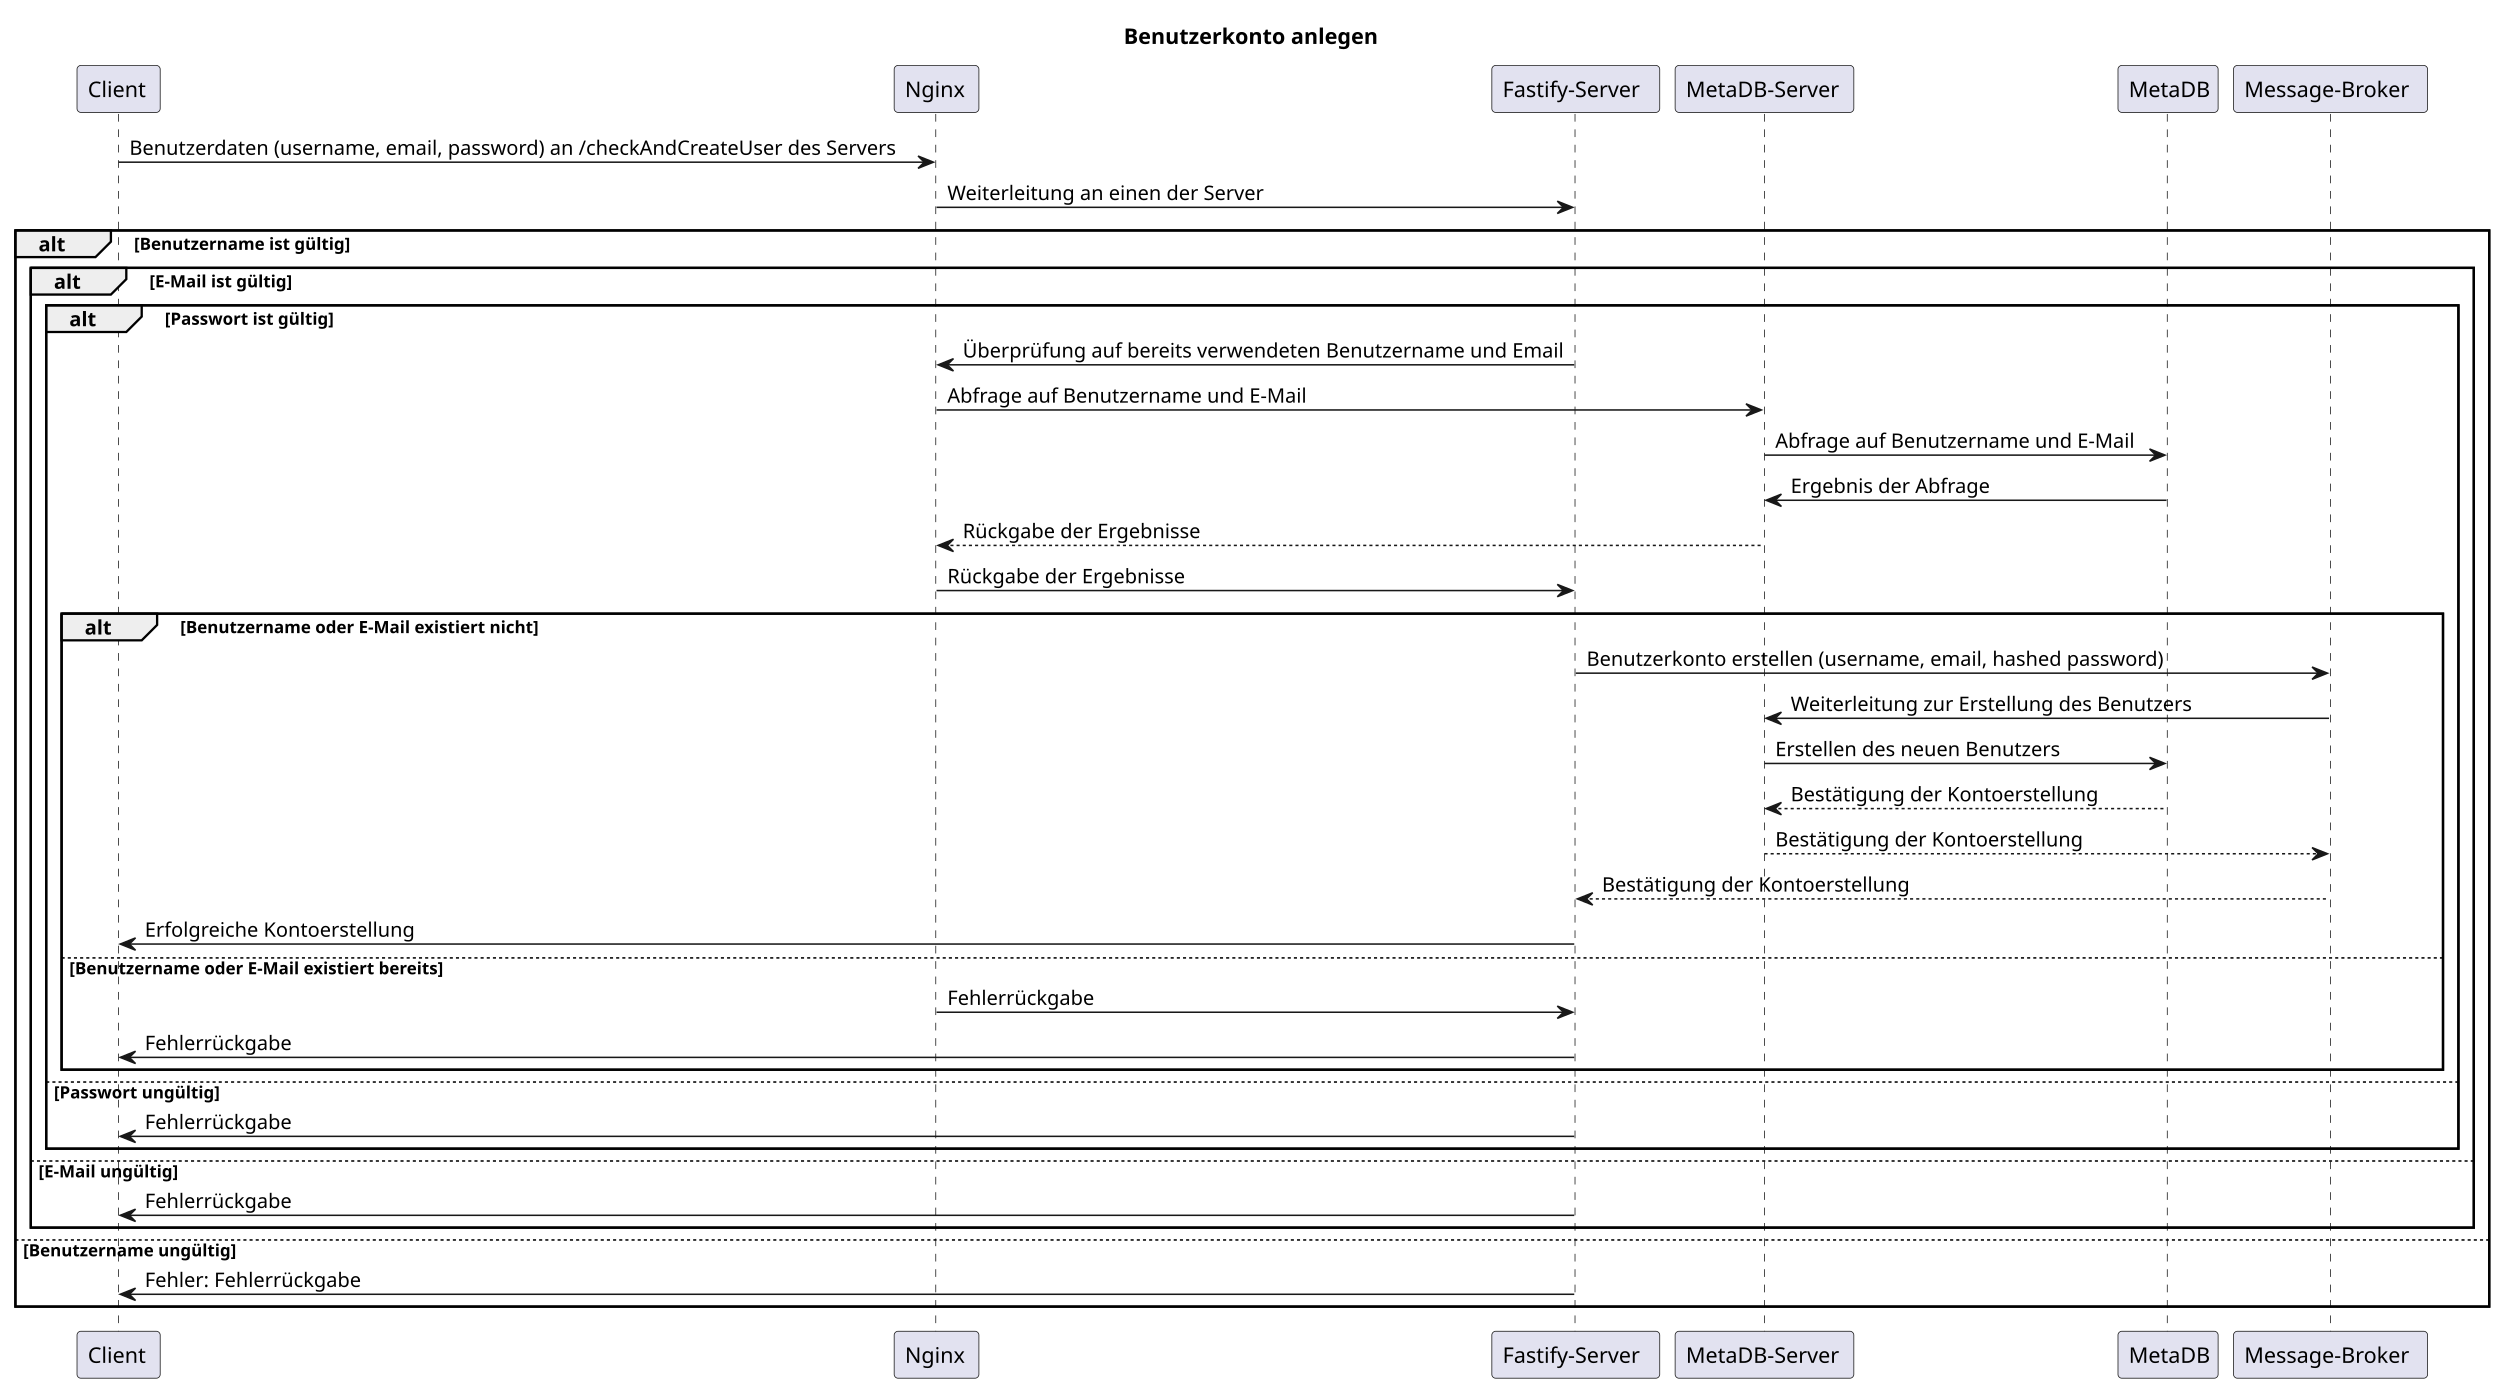
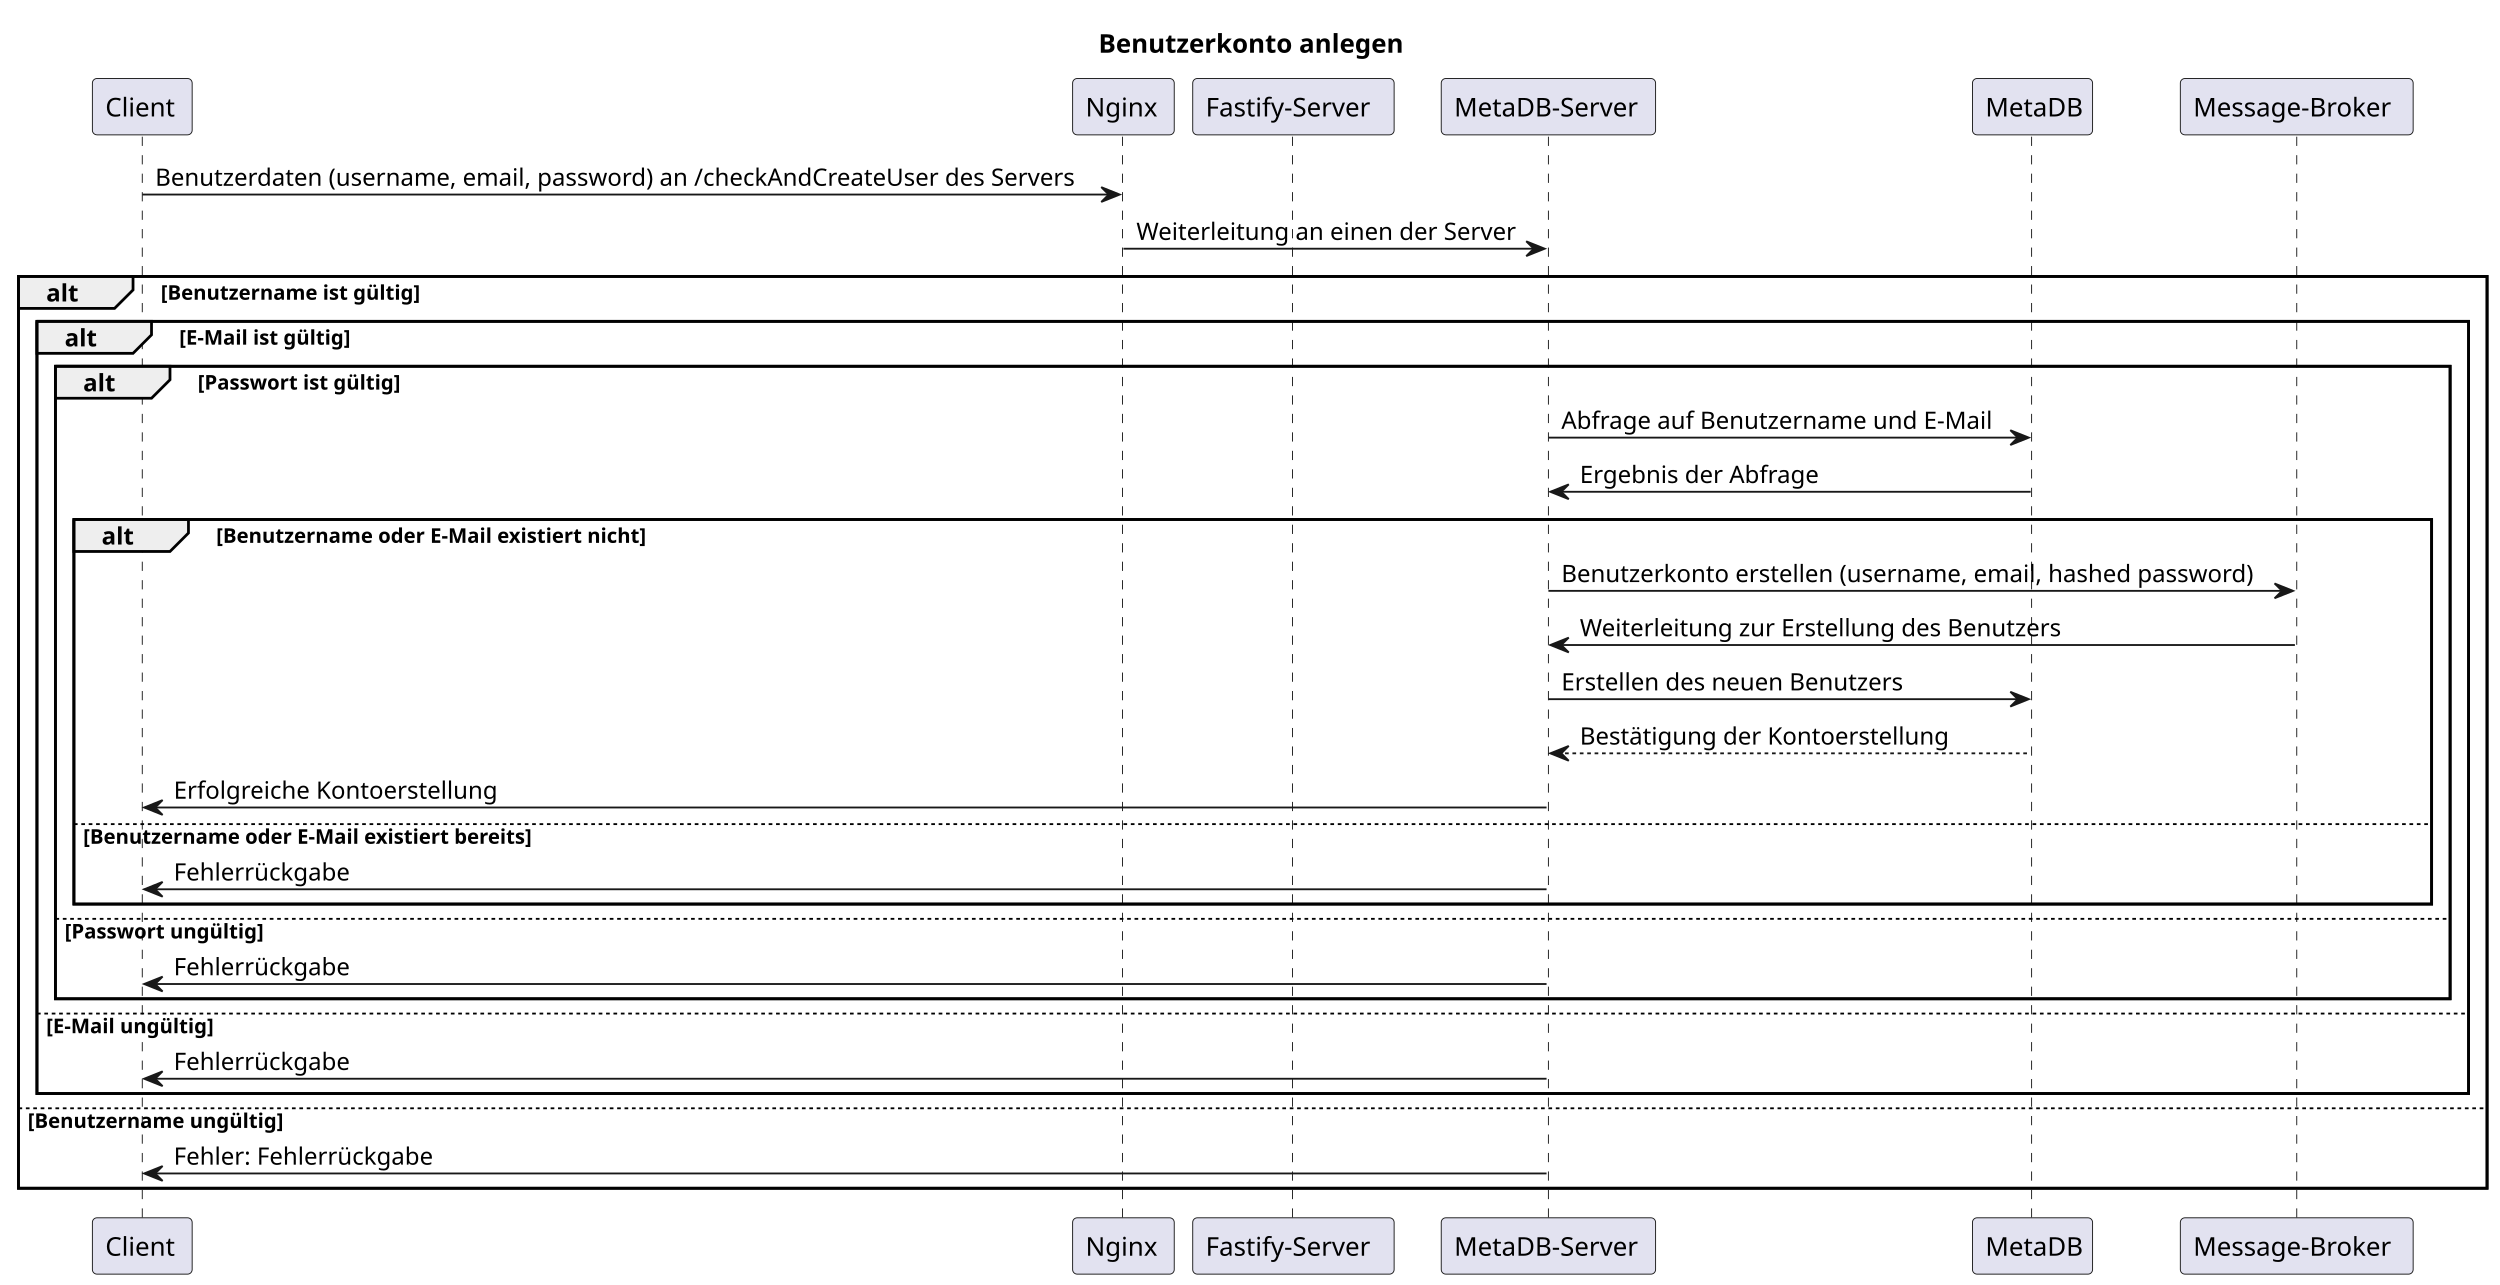
- <svg xmlns="http://www.w3.org/2000/svg" contentStyleType="text/css" height="900px" preserveAspectRatio="none" style="width:1623px;height:900px;background:#FFFFFF;" version="1.1" viewBox="0 0 1623 900" width="1623px" zoomAndPan="magnify">
+ <svg xmlns="http://www.w3.org/2000/svg" contentStyleType="text/css" height="695px" preserveAspectRatio="none" style="width:1353px;height:695px;background:#FFFFFF;" version="1.1" viewBox="0 0 1353 695" width="1353px" zoomAndPan="magnify">
  <defs />
  <g>
-     <text fill="#000000" font-family="sans-serif" font-size="14" font-weight="bold" lengthAdjust="spacing" textLength="166" x="729.5" y="28.535">Benutzerkonto anlegen</text>
-     <rect fill="none" height="698.652" style="stroke:#000000;stroke-width:1.5;" width="1606" x="10" y="149.598" />
-     <rect fill="none" height="623.076" style="stroke:#000000;stroke-width:1.5;" width="1586" x="20" y="173.908" />
-     <rect fill="none" height="547.5" style="stroke:#000000;stroke-width:1.5;" width="1566" x="30" y="198.219" />
-     <rect fill="none" height="296.06" style="stroke:#000000;stroke-width:1.5;" width="1546" x="40" y="398.393" />
-     <line style="stroke:#181818;stroke-width:0.5;stroke-dasharray:5.0,5.0;" x1="77" x2="77" y1="73.977" y2="865.25" />
-     <line style="stroke:#181818;stroke-width:0.5;stroke-dasharray:5.0,5.0;" x1="607.5" x2="607.5" y1="73.977" y2="865.25" />
-     <line style="stroke:#181818;stroke-width:0.5;stroke-dasharray:5.0,5.0;" x1="1022.5" x2="1022.5" y1="73.977" y2="865.25" />
-     <line style="stroke:#181818;stroke-width:0.5;stroke-dasharray:5.0,5.0;" x1="1145.5" x2="1145.5" y1="73.977" y2="865.25" />
-     <line style="stroke:#181818;stroke-width:0.5;stroke-dasharray:5.0,5.0;" x1="1407" x2="1407" y1="73.977" y2="865.25" />
-     <line style="stroke:#181818;stroke-width:0.5;stroke-dasharray:5.0,5.0;" x1="1513" x2="1513" y1="73.977" y2="865.25" />
+     <text fill="#000000" font-family="sans-serif" font-size="14" font-weight="bold" lengthAdjust="spacing" textLength="166" x="594.5" y="28.535">Benutzerkonto anlegen</text>
+     <rect fill="none" height="493.478" style="stroke:#000000;stroke-width:1.5;" width="1336" x="10" y="149.598" />
+     <rect fill="none" height="417.902" style="stroke:#000000;stroke-width:1.5;" width="1316" x="20" y="173.908" />
+     <rect fill="none" height="342.326" style="stroke:#000000;stroke-width:1.5;" width="1296" x="30" y="198.219" />
+     <rect fill="none" height="208.129" style="stroke:#000000;stroke-width:1.5;" width="1276" x="40" y="281.15" />
+     <line style="stroke:#181818;stroke-width:0.5;stroke-dasharray:5.0,5.0;" x1="77" x2="77" y1="73.977" y2="660.076" />
+     <line style="stroke:#181818;stroke-width:0.5;stroke-dasharray:5.0,5.0;" x1="607.5" x2="607.5" y1="73.977" y2="660.076" />
+     <line style="stroke:#181818;stroke-width:0.5;stroke-dasharray:5.0,5.0;" x1="699.5" x2="699.5" y1="73.977" y2="660.076" />
+     <line style="stroke:#181818;stroke-width:0.5;stroke-dasharray:5.0,5.0;" x1="838" x2="838" y1="73.977" y2="660.076" />
+     <line style="stroke:#181818;stroke-width:0.5;stroke-dasharray:5.0,5.0;" x1="1099.5" x2="1099.5" y1="73.977" y2="660.076" />
+     <line style="stroke:#181818;stroke-width:0.5;stroke-dasharray:5.0,5.0;" x1="1243" x2="1243" y1="73.977" y2="660.076" />
    <rect fill="#E2E2F0" height="30.488" rx="2.5" ry="2.5" style="stroke:#181818;stroke-width:0.5;" width="54" x="50" y="42.488" />
    <text fill="#000000" font-family="sans-serif" font-size="14" lengthAdjust="spacing" textLength="40" x="57" y="63.023">Client</text>
-     <rect fill="#E2E2F0" height="30.488" rx="2.5" ry="2.5" style="stroke:#181818;stroke-width:0.5;" width="54" x="50" y="864.25" />
-     <text fill="#000000" font-family="sans-serif" font-size="14" lengthAdjust="spacing" textLength="40" x="57" y="884.785">Client</text>
+     <rect fill="#E2E2F0" height="30.488" rx="2.5" ry="2.5" style="stroke:#181818;stroke-width:0.5;" width="54" x="50" y="659.076" />
+     <text fill="#000000" font-family="sans-serif" font-size="14" lengthAdjust="spacing" textLength="40" x="57" y="679.611">Client</text>
    <rect fill="#E2E2F0" height="30.488" rx="2.5" ry="2.5" style="stroke:#181818;stroke-width:0.5;" width="55" x="580.5" y="42.488" />
    <text fill="#000000" font-family="sans-serif" font-size="14" lengthAdjust="spacing" textLength="41" x="587.5" y="63.023">Nginx</text>
-     <rect fill="#E2E2F0" height="30.488" rx="2.5" ry="2.5" style="stroke:#181818;stroke-width:0.5;" width="55" x="580.5" y="864.25" />
-     <text fill="#000000" font-family="sans-serif" font-size="14" lengthAdjust="spacing" textLength="41" x="587.5" y="884.785">Nginx</text>
-     <rect fill="#E2E2F0" height="30.488" rx="2.5" ry="2.5" style="stroke:#181818;stroke-width:0.5;" width="109" x="968.5" y="42.488" />
-     <text fill="#000000" font-family="sans-serif" font-size="14" lengthAdjust="spacing" textLength="95" x="975.5" y="63.023">Fastify-Server</text>
-     <rect fill="#E2E2F0" height="30.488" rx="2.5" ry="2.5" style="stroke:#181818;stroke-width:0.5;" width="109" x="968.5" y="864.25" />
-     <text fill="#000000" font-family="sans-serif" font-size="14" lengthAdjust="spacing" textLength="95" x="975.5" y="884.785">Fastify-Server</text>
-     <rect fill="#E2E2F0" height="30.488" rx="2.5" ry="2.5" style="stroke:#181818;stroke-width:0.5;" width="116" x="1087.5" y="42.488" />
-     <text fill="#000000" font-family="sans-serif" font-size="14" lengthAdjust="spacing" textLength="102" x="1094.5" y="63.023">MetaDB-Server</text>
-     <rect fill="#E2E2F0" height="30.488" rx="2.5" ry="2.5" style="stroke:#181818;stroke-width:0.5;" width="116" x="1087.5" y="864.25" />
-     <text fill="#000000" font-family="sans-serif" font-size="14" lengthAdjust="spacing" textLength="102" x="1094.5" y="884.785">MetaDB-Server</text>
-     <rect fill="#E2E2F0" height="30.488" rx="2.5" ry="2.5" style="stroke:#181818;stroke-width:0.5;" width="65" x="1375" y="42.488" />
-     <text fill="#000000" font-family="sans-serif" font-size="14" lengthAdjust="spacing" textLength="51" x="1382" y="63.023">MetaDB</text>
-     <rect fill="#E2E2F0" height="30.488" rx="2.5" ry="2.5" style="stroke:#181818;stroke-width:0.5;" width="65" x="1375" y="864.25" />
-     <text fill="#000000" font-family="sans-serif" font-size="14" lengthAdjust="spacing" textLength="51" x="1382" y="884.785">MetaDB</text>
-     <rect fill="#E2E2F0" height="30.488" rx="2.5" ry="2.5" style="stroke:#181818;stroke-width:0.5;" width="126" x="1450" y="42.488" />
-     <text fill="#000000" font-family="sans-serif" font-size="14" lengthAdjust="spacing" textLength="112" x="1457" y="63.023">Message-Broker</text>
-     <rect fill="#E2E2F0" height="30.488" rx="2.5" ry="2.5" style="stroke:#181818;stroke-width:0.5;" width="126" x="1450" y="864.25" />
-     <text fill="#000000" font-family="sans-serif" font-size="14" lengthAdjust="spacing" textLength="112" x="1457" y="884.785">Message-Broker</text>
+     <rect fill="#E2E2F0" height="30.488" rx="2.5" ry="2.5" style="stroke:#181818;stroke-width:0.5;" width="55" x="580.5" y="659.076" />
+     <text fill="#000000" font-family="sans-serif" font-size="14" lengthAdjust="spacing" textLength="41" x="587.5" y="679.611">Nginx</text>
+     <rect fill="#E2E2F0" height="30.488" rx="2.5" ry="2.5" style="stroke:#181818;stroke-width:0.5;" width="109" x="645.5" y="42.488" />
+     <text fill="#000000" font-family="sans-serif" font-size="14" lengthAdjust="spacing" textLength="95" x="652.5" y="63.023">Fastify-Server</text>
+     <rect fill="#E2E2F0" height="30.488" rx="2.5" ry="2.5" style="stroke:#181818;stroke-width:0.5;" width="109" x="645.5" y="659.076" />
+     <text fill="#000000" font-family="sans-serif" font-size="14" lengthAdjust="spacing" textLength="95" x="652.5" y="679.611">Fastify-Server</text>
+     <rect fill="#E2E2F0" height="30.488" rx="2.5" ry="2.5" style="stroke:#181818;stroke-width:0.5;" width="116" x="780" y="42.488" />
+     <text fill="#000000" font-family="sans-serif" font-size="14" lengthAdjust="spacing" textLength="102" x="787" y="63.023">MetaDB-Server</text>
+     <rect fill="#E2E2F0" height="30.488" rx="2.5" ry="2.5" style="stroke:#181818;stroke-width:0.5;" width="116" x="780" y="659.076" />
+     <text fill="#000000" font-family="sans-serif" font-size="14" lengthAdjust="spacing" textLength="102" x="787" y="679.611">MetaDB-Server</text>
+     <rect fill="#E2E2F0" height="30.488" rx="2.5" ry="2.5" style="stroke:#181818;stroke-width:0.5;" width="65" x="1067.5" y="42.488" />
+     <text fill="#000000" font-family="sans-serif" font-size="14" lengthAdjust="spacing" textLength="51" x="1074.5" y="63.023">MetaDB</text>
+     <rect fill="#E2E2F0" height="30.488" rx="2.5" ry="2.5" style="stroke:#181818;stroke-width:0.5;" width="65" x="1067.5" y="659.076" />
+     <text fill="#000000" font-family="sans-serif" font-size="14" lengthAdjust="spacing" textLength="51" x="1074.5" y="679.611">MetaDB</text>
+     <rect fill="#E2E2F0" height="30.488" rx="2.5" ry="2.5" style="stroke:#181818;stroke-width:0.5;" width="126" x="1180" y="42.488" />
+     <text fill="#000000" font-family="sans-serif" font-size="14" lengthAdjust="spacing" textLength="112" x="1187" y="63.023">Message-Broker</text>
+     <rect fill="#E2E2F0" height="30.488" rx="2.5" ry="2.5" style="stroke:#181818;stroke-width:0.5;" width="126" x="1180" y="659.076" />
+     <text fill="#000000" font-family="sans-serif" font-size="14" lengthAdjust="spacing" textLength="112" x="1187" y="679.611">Message-Broker</text>
    <polygon fill="#181818" points="596,101.287,606,105.287,596,109.287,600,105.287" style="stroke:#181818;stroke-width:1.0;" />
    <line style="stroke:#181818;stroke-width:1.0;" x1="77" x2="602" y1="105.287" y2="105.287" />
    <text fill="#000000" font-family="sans-serif" font-size="13" lengthAdjust="spacing" textLength="507" x="84" y="100.545">Benutzerdaten (username, email, password) an /checkAndCreateUser des Servers</text>
-     <polygon fill="#181818" points="1011,130.598,1021,134.598,1011,138.598,1015,134.598" style="stroke:#181818;stroke-width:1.0;" />
-     <line style="stroke:#181818;stroke-width:1.0;" x1="608" x2="1017" y1="134.598" y2="134.598" />
+     <polygon fill="#181818" points="826,130.598,836,134.598,826,138.598,830,134.598" style="stroke:#181818;stroke-width:1.0;" />
+     <line style="stroke:#181818;stroke-width:1.0;" x1="608" x2="832" y1="134.598" y2="134.598" />
    <text fill="#000000" font-family="sans-serif" font-size="13" lengthAdjust="spacing" textLength="206" x="615" y="129.856">Weiterleitung an einen der Server</text>
    <path d="M10,149.598 L72,149.598 L72,156.908 L62,166.908 L10,166.908 L10,149.598 " fill="#EEEEEE" style="stroke:#000000;stroke-width:1.5;" />
-     <rect fill="none" height="698.652" style="stroke:#000000;stroke-width:1.5;" width="1606" x="10" y="149.598" />
+     <rect fill="none" height="493.478" style="stroke:#000000;stroke-width:1.5;" width="1336" x="10" y="149.598" />
    <text fill="#000000" font-family="sans-serif" font-size="13" font-weight="bold" lengthAdjust="spacing" textLength="17" x="25" y="163.166">alt</text>
    <text fill="#000000" font-family="sans-serif" font-size="11" font-weight="bold" lengthAdjust="spacing" textLength="141" x="87" y="162.232">[Benutzername ist gültig]</text>
    <path d="M20,173.908 L82,173.908 L82,181.219 L72,191.219 L20,191.219 L20,173.908 " fill="#EEEEEE" style="stroke:#000000;stroke-width:1.5;" />
-     <rect fill="none" height="623.076" style="stroke:#000000;stroke-width:1.5;" width="1586" x="20" y="173.908" />
+     <rect fill="none" height="417.902" style="stroke:#000000;stroke-width:1.5;" width="1316" x="20" y="173.908" />
    <text fill="#000000" font-family="sans-serif" font-size="13" font-weight="bold" lengthAdjust="spacing" textLength="17" x="35" y="187.477">alt</text>
    <text fill="#000000" font-family="sans-serif" font-size="11" font-weight="bold" lengthAdjust="spacing" textLength="101" x="97" y="186.543">[E-Mail ist gültig]</text>
    <path d="M30,198.219 L92,198.219 L92,205.529 L82,215.529 L30,215.529 L30,198.219 " fill="#EEEEEE" style="stroke:#000000;stroke-width:1.5;" />
-     <rect fill="none" height="547.5" style="stroke:#000000;stroke-width:1.5;" width="1566" x="30" y="198.219" />
+     <rect fill="none" height="342.326" style="stroke:#000000;stroke-width:1.5;" width="1296" x="30" y="198.219" />
    <text fill="#000000" font-family="sans-serif" font-size="13" font-weight="bold" lengthAdjust="spacing" textLength="17" x="45" y="211.787">alt</text>
    <text fill="#000000" font-family="sans-serif" font-size="11" font-weight="bold" lengthAdjust="spacing" textLength="113" x="107" y="210.853">[Passwort ist gültig]</text>
-     <polygon fill="#181818" points="619,232.84,609,236.84,619,240.84,615,236.84" style="stroke:#181818;stroke-width:1.0;" />
-     <line style="stroke:#181818;stroke-width:1.0;" x1="613" x2="1022" y1="236.84" y2="236.84" />
-     <text fill="#000000" font-family="sans-serif" font-size="13" lengthAdjust="spacing" textLength="391" x="625" y="232.098">Überprüfung auf bereits verwendeten Benutzername und Email</text>
-     <polygon fill="#181818" points="1133.5,262.15,1143.5,266.15,1133.5,270.15,1137.5,266.15" style="stroke:#181818;stroke-width:1.0;" />
-     <line style="stroke:#181818;stroke-width:1.0;" x1="608" x2="1139.5" y1="266.15" y2="266.15" />
-     <text fill="#000000" font-family="sans-serif" font-size="13" lengthAdjust="spacing" textLength="238" x="615" y="261.408">Abfrage auf Benutzername und E-Mail</text>
-     <polygon fill="#181818" points="1395.5,291.461,1405.5,295.461,1395.5,299.461,1399.5,295.461" style="stroke:#181818;stroke-width:1.0;" />
-     <line style="stroke:#181818;stroke-width:1.0;" x1="1145.5" x2="1401.5" y1="295.461" y2="295.461" />
-     <text fill="#000000" font-family="sans-serif" font-size="13" lengthAdjust="spacing" textLength="238" x="1152.5" y="290.719">Abfrage auf Benutzername und E-Mail</text>
-     <polygon fill="#181818" points="1156.5,320.772,1146.5,324.772,1156.5,328.772,1152.5,324.772" style="stroke:#181818;stroke-width:1.0;" />
-     <line style="stroke:#181818;stroke-width:1.0;" x1="1150.5" x2="1406.5" y1="324.772" y2="324.772" />
-     <text fill="#000000" font-family="sans-serif" font-size="13" lengthAdjust="spacing" textLength="131" x="1162.5" y="320.029">Ergebnis der Abfrage</text>
-     <polygon fill="#181818" points="619,350.082,609,354.082,619,358.082,615,354.082" style="stroke:#181818;stroke-width:1.0;" />
-     <line style="stroke:#181818;stroke-width:1.0;stroke-dasharray:2.0,2.0;" x1="613" x2="1144.5" y1="354.082" y2="354.082" />
-     <text fill="#000000" font-family="sans-serif" font-size="13" lengthAdjust="spacing" textLength="157" x="625" y="349.34">Rückgabe der Ergebnisse</text>
-     <polygon fill="#181818" points="1011,379.393,1021,383.393,1011,387.393,1015,383.393" style="stroke:#181818;stroke-width:1.0;" />
-     <line style="stroke:#181818;stroke-width:1.0;" x1="608" x2="1017" y1="383.393" y2="383.393" />
-     <text fill="#000000" font-family="sans-serif" font-size="13" lengthAdjust="spacing" textLength="157" x="615" y="378.65">Rückgabe der Ergebnisse</text>
-     <path d="M40,398.393 L102,398.393 L102,405.703 L92,415.703 L40,415.703 L40,398.393 " fill="#EEEEEE" style="stroke:#000000;stroke-width:1.5;" />
-     <rect fill="none" height="296.06" style="stroke:#000000;stroke-width:1.5;" width="1546" x="40" y="398.393" />
-     <text fill="#000000" font-family="sans-serif" font-size="13" font-weight="bold" lengthAdjust="spacing" textLength="17" x="55" y="411.961">alt</text>
-     <text fill="#000000" font-family="sans-serif" font-size="11" font-weight="bold" lengthAdjust="spacing" textLength="238" x="117" y="411.027">[Benutzername oder E-Mail existiert nicht]</text>
-     <polygon fill="#181818" points="1501,433.014,1511,437.014,1501,441.014,1505,437.014" style="stroke:#181818;stroke-width:1.0;" />
-     <line style="stroke:#181818;stroke-width:1.0;" x1="1023" x2="1507" y1="437.014" y2="437.014" />
-     <text fill="#000000" font-family="sans-serif" font-size="13" lengthAdjust="spacing" textLength="381" x="1030" y="432.272">Benutzerkonto erstellen (username, email, hashed password)</text>
-     <polygon fill="#181818" points="1156.5,462.324,1146.5,466.324,1156.5,470.324,1152.5,466.324" style="stroke:#181818;stroke-width:1.0;" />
-     <line style="stroke:#181818;stroke-width:1.0;" x1="1150.5" x2="1512" y1="466.324" y2="466.324" />
-     <text fill="#000000" font-family="sans-serif" font-size="13" lengthAdjust="spacing" textLength="265" x="1162.5" y="461.582">Weiterleitung zur Erstellung des Benutzers</text>
-     <polygon fill="#181818" points="1395.5,491.635,1405.5,495.635,1395.5,499.635,1399.5,495.635" style="stroke:#181818;stroke-width:1.0;" />
-     <line style="stroke:#181818;stroke-width:1.0;" x1="1145.5" x2="1401.5" y1="495.635" y2="495.635" />
-     <text fill="#000000" font-family="sans-serif" font-size="13" lengthAdjust="spacing" textLength="187" x="1152.5" y="490.893">Erstellen des neuen Benutzers</text>
-     <polygon fill="#181818" points="1156.5,520.945,1146.5,524.945,1156.5,528.945,1152.5,524.945" style="stroke:#181818;stroke-width:1.0;" />
-     <line style="stroke:#181818;stroke-width:1.0;stroke-dasharray:2.0,2.0;" x1="1150.5" x2="1406.5" y1="524.945" y2="524.945" />
-     <text fill="#000000" font-family="sans-serif" font-size="13" lengthAdjust="spacing" textLength="202" x="1162.5" y="520.203">Bestätigung der Kontoerstellung</text>
-     <polygon fill="#181818" points="1501,550.256,1511,554.256,1501,558.256,1505,554.256" style="stroke:#181818;stroke-width:1.0;" />
-     <line style="stroke:#181818;stroke-width:1.0;stroke-dasharray:2.0,2.0;" x1="1145.5" x2="1507" y1="554.256" y2="554.256" />
-     <text fill="#000000" font-family="sans-serif" font-size="13" lengthAdjust="spacing" textLength="202" x="1152.5" y="549.514">Bestätigung der Kontoerstellung</text>
-     <polygon fill="#181818" points="1034,579.566,1024,583.566,1034,587.566,1030,583.566" style="stroke:#181818;stroke-width:1.0;" />
-     <line style="stroke:#181818;stroke-width:1.0;stroke-dasharray:2.0,2.0;" x1="1028" x2="1512" y1="583.566" y2="583.566" />
-     <text fill="#000000" font-family="sans-serif" font-size="13" lengthAdjust="spacing" textLength="202" x="1040" y="578.824">Bestätigung der Kontoerstellung</text>
-     <polygon fill="#181818" points="88,608.877,78,612.877,88,616.877,84,612.877" style="stroke:#181818;stroke-width:1.0;" />
-     <line style="stroke:#181818;stroke-width:1.0;" x1="82" x2="1022" y1="612.877" y2="612.877" />
-     <text fill="#000000" font-family="sans-serif" font-size="13" lengthAdjust="spacing" textLength="179" x="94" y="608.135">Erfolgreiche Kontoerstellung</text>
-     <line style="stroke:#000000;stroke-width:1.0;stroke-dasharray:2.0,2.0;" x1="40" x2="1586" y1="621.877" y2="621.877" />
-     <text fill="#000000" font-family="sans-serif" font-size="11" font-weight="bold" lengthAdjust="spacing" textLength="248" x="45" y="632.512">[Benutzername oder E-Mail existiert bereits]</text>
-     <polygon fill="#181818" points="1011,653.143,1021,657.143,1011,661.143,1015,657.143" style="stroke:#181818;stroke-width:1.0;" />
-     <line style="stroke:#181818;stroke-width:1.0;" x1="608" x2="1017" y1="657.143" y2="657.143" />
-     <text fill="#000000" font-family="sans-serif" font-size="13" lengthAdjust="spacing" textLength="96" x="615" y="652.4">Fehlerrückgabe</text>
-     <polygon fill="#181818" points="88,682.453,78,686.453,88,690.453,84,686.453" style="stroke:#181818;stroke-width:1.0;" />
-     <line style="stroke:#181818;stroke-width:1.0;" x1="82" x2="1022" y1="686.453" y2="686.453" />
-     <text fill="#000000" font-family="sans-serif" font-size="13" lengthAdjust="spacing" textLength="96" x="94" y="681.711">Fehlerrückgabe</text>
-     <line style="stroke:#000000;stroke-width:1.0;stroke-dasharray:2.0,2.0;" x1="30" x2="1596" y1="702.453" y2="702.453" />
-     <text fill="#000000" font-family="sans-serif" font-size="11" font-weight="bold" lengthAdjust="spacing" textLength="109" x="35" y="713.088">[Passwort ungültig]</text>
-     <polygon fill="#181818" points="88,733.719,78,737.719,88,741.719,84,737.719" style="stroke:#181818;stroke-width:1.0;" />
-     <line style="stroke:#181818;stroke-width:1.0;" x1="82" x2="1022" y1="737.719" y2="737.719" />
-     <text fill="#000000" font-family="sans-serif" font-size="13" lengthAdjust="spacing" textLength="96" x="94" y="732.977">Fehlerrückgabe</text>
-     <line style="stroke:#000000;stroke-width:1.0;stroke-dasharray:2.0,2.0;" x1="20" x2="1606" y1="753.719" y2="753.719" />
-     <text fill="#000000" font-family="sans-serif" font-size="11" font-weight="bold" lengthAdjust="spacing" textLength="97" x="25" y="764.354">[E-Mail ungültig]</text>
-     <polygon fill="#181818" points="88,784.984,78,788.984,88,792.984,84,788.984" style="stroke:#181818;stroke-width:1.0;" />
-     <line style="stroke:#181818;stroke-width:1.0;" x1="82" x2="1022" y1="788.984" y2="788.984" />
-     <text fill="#000000" font-family="sans-serif" font-size="13" lengthAdjust="spacing" textLength="96" x="94" y="784.242">Fehlerrückgabe</text>
-     <line style="stroke:#000000;stroke-width:1.0;stroke-dasharray:2.0,2.0;" x1="10" x2="1616" y1="804.984" y2="804.984" />
-     <text fill="#000000" font-family="sans-serif" font-size="11" font-weight="bold" lengthAdjust="spacing" textLength="137" x="15" y="815.619">[Benutzername ungültig]</text>
-     <polygon fill="#181818" points="88,836.25,78,840.25,88,844.25,84,840.25" style="stroke:#181818;stroke-width:1.0;" />
-     <line style="stroke:#181818;stroke-width:1.0;" x1="82" x2="1022" y1="840.25" y2="840.25" />
-     <text fill="#000000" font-family="sans-serif" font-size="13" lengthAdjust="spacing" textLength="142" x="94" y="835.508">Fehler: Fehlerrückgabe</text>
+     <polygon fill="#181818" points="1088,232.84,1098,236.84,1088,240.84,1092,236.84" style="stroke:#181818;stroke-width:1.0;" />
+     <line style="stroke:#181818;stroke-width:1.0;" x1="838" x2="1094" y1="236.84" y2="236.84" />
+     <text fill="#000000" font-family="sans-serif" font-size="13" lengthAdjust="spacing" textLength="238" x="845" y="232.098">Abfrage auf Benutzername und E-Mail</text>
+     <polygon fill="#181818" points="849,262.15,839,266.15,849,270.15,845,266.15" style="stroke:#181818;stroke-width:1.0;" />
+     <line style="stroke:#181818;stroke-width:1.0;" x1="843" x2="1099" y1="266.15" y2="266.15" />
+     <text fill="#000000" font-family="sans-serif" font-size="13" lengthAdjust="spacing" textLength="131" x="855" y="261.408">Ergebnis der Abfrage</text>
+     <path d="M40,281.15 L102,281.15 L102,288.461 L92,298.461 L40,298.461 L40,281.15 " fill="#EEEEEE" style="stroke:#000000;stroke-width:1.5;" />
+     <rect fill="none" height="208.129" style="stroke:#000000;stroke-width:1.5;" width="1276" x="40" y="281.15" />
+     <text fill="#000000" font-family="sans-serif" font-size="13" font-weight="bold" lengthAdjust="spacing" textLength="17" x="55" y="294.719">alt</text>
+     <text fill="#000000" font-family="sans-serif" font-size="11" font-weight="bold" lengthAdjust="spacing" textLength="238" x="117" y="293.785">[Benutzername oder E-Mail existiert nicht]</text>
+     <polygon fill="#181818" points="1231,315.772,1241,319.772,1231,323.772,1235,319.772" style="stroke:#181818;stroke-width:1.0;" />
+     <line style="stroke:#181818;stroke-width:1.0;" x1="838" x2="1237" y1="319.772" y2="319.772" />
+     <text fill="#000000" font-family="sans-serif" font-size="13" lengthAdjust="spacing" textLength="381" x="845" y="315.029">Benutzerkonto erstellen (username, email, hashed password)</text>
+     <polygon fill="#181818" points="849,345.082,839,349.082,849,353.082,845,349.082" style="stroke:#181818;stroke-width:1.0;" />
+     <line style="stroke:#181818;stroke-width:1.0;" x1="843" x2="1242" y1="349.082" y2="349.082" />
+     <text fill="#000000" font-family="sans-serif" font-size="13" lengthAdjust="spacing" textLength="265" x="855" y="344.34">Weiterleitung zur Erstellung des Benutzers</text>
+     <polygon fill="#181818" points="1088,374.393,1098,378.393,1088,382.393,1092,378.393" style="stroke:#181818;stroke-width:1.0;" />
+     <line style="stroke:#181818;stroke-width:1.0;" x1="838" x2="1094" y1="378.393" y2="378.393" />
+     <text fill="#000000" font-family="sans-serif" font-size="13" lengthAdjust="spacing" textLength="187" x="845" y="373.65">Erstellen des neuen Benutzers</text>
+     <polygon fill="#181818" points="849,403.703,839,407.703,849,411.703,845,407.703" style="stroke:#181818;stroke-width:1.0;" />
+     <line style="stroke:#181818;stroke-width:1.0;stroke-dasharray:2.0,2.0;" x1="843" x2="1099" y1="407.703" y2="407.703" />
+     <text fill="#000000" font-family="sans-serif" font-size="13" lengthAdjust="spacing" textLength="202" x="855" y="402.961">Bestätigung der Kontoerstellung</text>
+     <polygon fill="#181818" points="88,433.014,78,437.014,88,441.014,84,437.014" style="stroke:#181818;stroke-width:1.0;" />
+     <line style="stroke:#181818;stroke-width:1.0;" x1="82" x2="837" y1="437.014" y2="437.014" />
+     <text fill="#000000" font-family="sans-serif" font-size="13" lengthAdjust="spacing" textLength="179" x="94" y="432.272">Erfolgreiche Kontoerstellung</text>
+     <line style="stroke:#000000;stroke-width:1.0;stroke-dasharray:2.0,2.0;" x1="40" x2="1316" y1="446.014" y2="446.014" />
+     <text fill="#000000" font-family="sans-serif" font-size="11" font-weight="bold" lengthAdjust="spacing" textLength="248" x="45" y="456.648">[Benutzername oder E-Mail existiert bereits]</text>
+     <polygon fill="#181818" points="88,477.279,78,481.279,88,485.279,84,481.279" style="stroke:#181818;stroke-width:1.0;" />
+     <line style="stroke:#181818;stroke-width:1.0;" x1="82" x2="837" y1="481.279" y2="481.279" />
+     <text fill="#000000" font-family="sans-serif" font-size="13" lengthAdjust="spacing" textLength="96" x="94" y="476.537">Fehlerrückgabe</text>
+     <line style="stroke:#000000;stroke-width:1.0;stroke-dasharray:2.0,2.0;" x1="30" x2="1326" y1="497.279" y2="497.279" />
+     <text fill="#000000" font-family="sans-serif" font-size="11" font-weight="bold" lengthAdjust="spacing" textLength="109" x="35" y="507.914">[Passwort ungültig]</text>
+     <polygon fill="#181818" points="88,528.545,78,532.545,88,536.545,84,532.545" style="stroke:#181818;stroke-width:1.0;" />
+     <line style="stroke:#181818;stroke-width:1.0;" x1="82" x2="837" y1="532.545" y2="532.545" />
+     <text fill="#000000" font-family="sans-serif" font-size="13" lengthAdjust="spacing" textLength="96" x="94" y="527.803">Fehlerrückgabe</text>
+     <line style="stroke:#000000;stroke-width:1.0;stroke-dasharray:2.0,2.0;" x1="20" x2="1336" y1="548.545" y2="548.545" />
+     <text fill="#000000" font-family="sans-serif" font-size="11" font-weight="bold" lengthAdjust="spacing" textLength="97" x="25" y="559.18">[E-Mail ungültig]</text>
+     <polygon fill="#181818" points="88,579.811,78,583.811,88,587.811,84,583.811" style="stroke:#181818;stroke-width:1.0;" />
+     <line style="stroke:#181818;stroke-width:1.0;" x1="82" x2="837" y1="583.811" y2="583.811" />
+     <text fill="#000000" font-family="sans-serif" font-size="13" lengthAdjust="spacing" textLength="96" x="94" y="579.068">Fehlerrückgabe</text>
+     <line style="stroke:#000000;stroke-width:1.0;stroke-dasharray:2.0,2.0;" x1="10" x2="1346" y1="599.811" y2="599.811" />
+     <text fill="#000000" font-family="sans-serif" font-size="11" font-weight="bold" lengthAdjust="spacing" textLength="137" x="15" y="610.445">[Benutzername ungültig]</text>
+     <polygon fill="#181818" points="88,631.076,78,635.076,88,639.076,84,635.076" style="stroke:#181818;stroke-width:1.0;" />
+     <line style="stroke:#181818;stroke-width:1.0;" x1="82" x2="837" y1="635.076" y2="635.076" />
+     <text fill="#000000" font-family="sans-serif" font-size="13" lengthAdjust="spacing" textLength="142" x="94" y="630.334">Fehler: Fehlerrückgabe</text>
  </g>
</svg>
